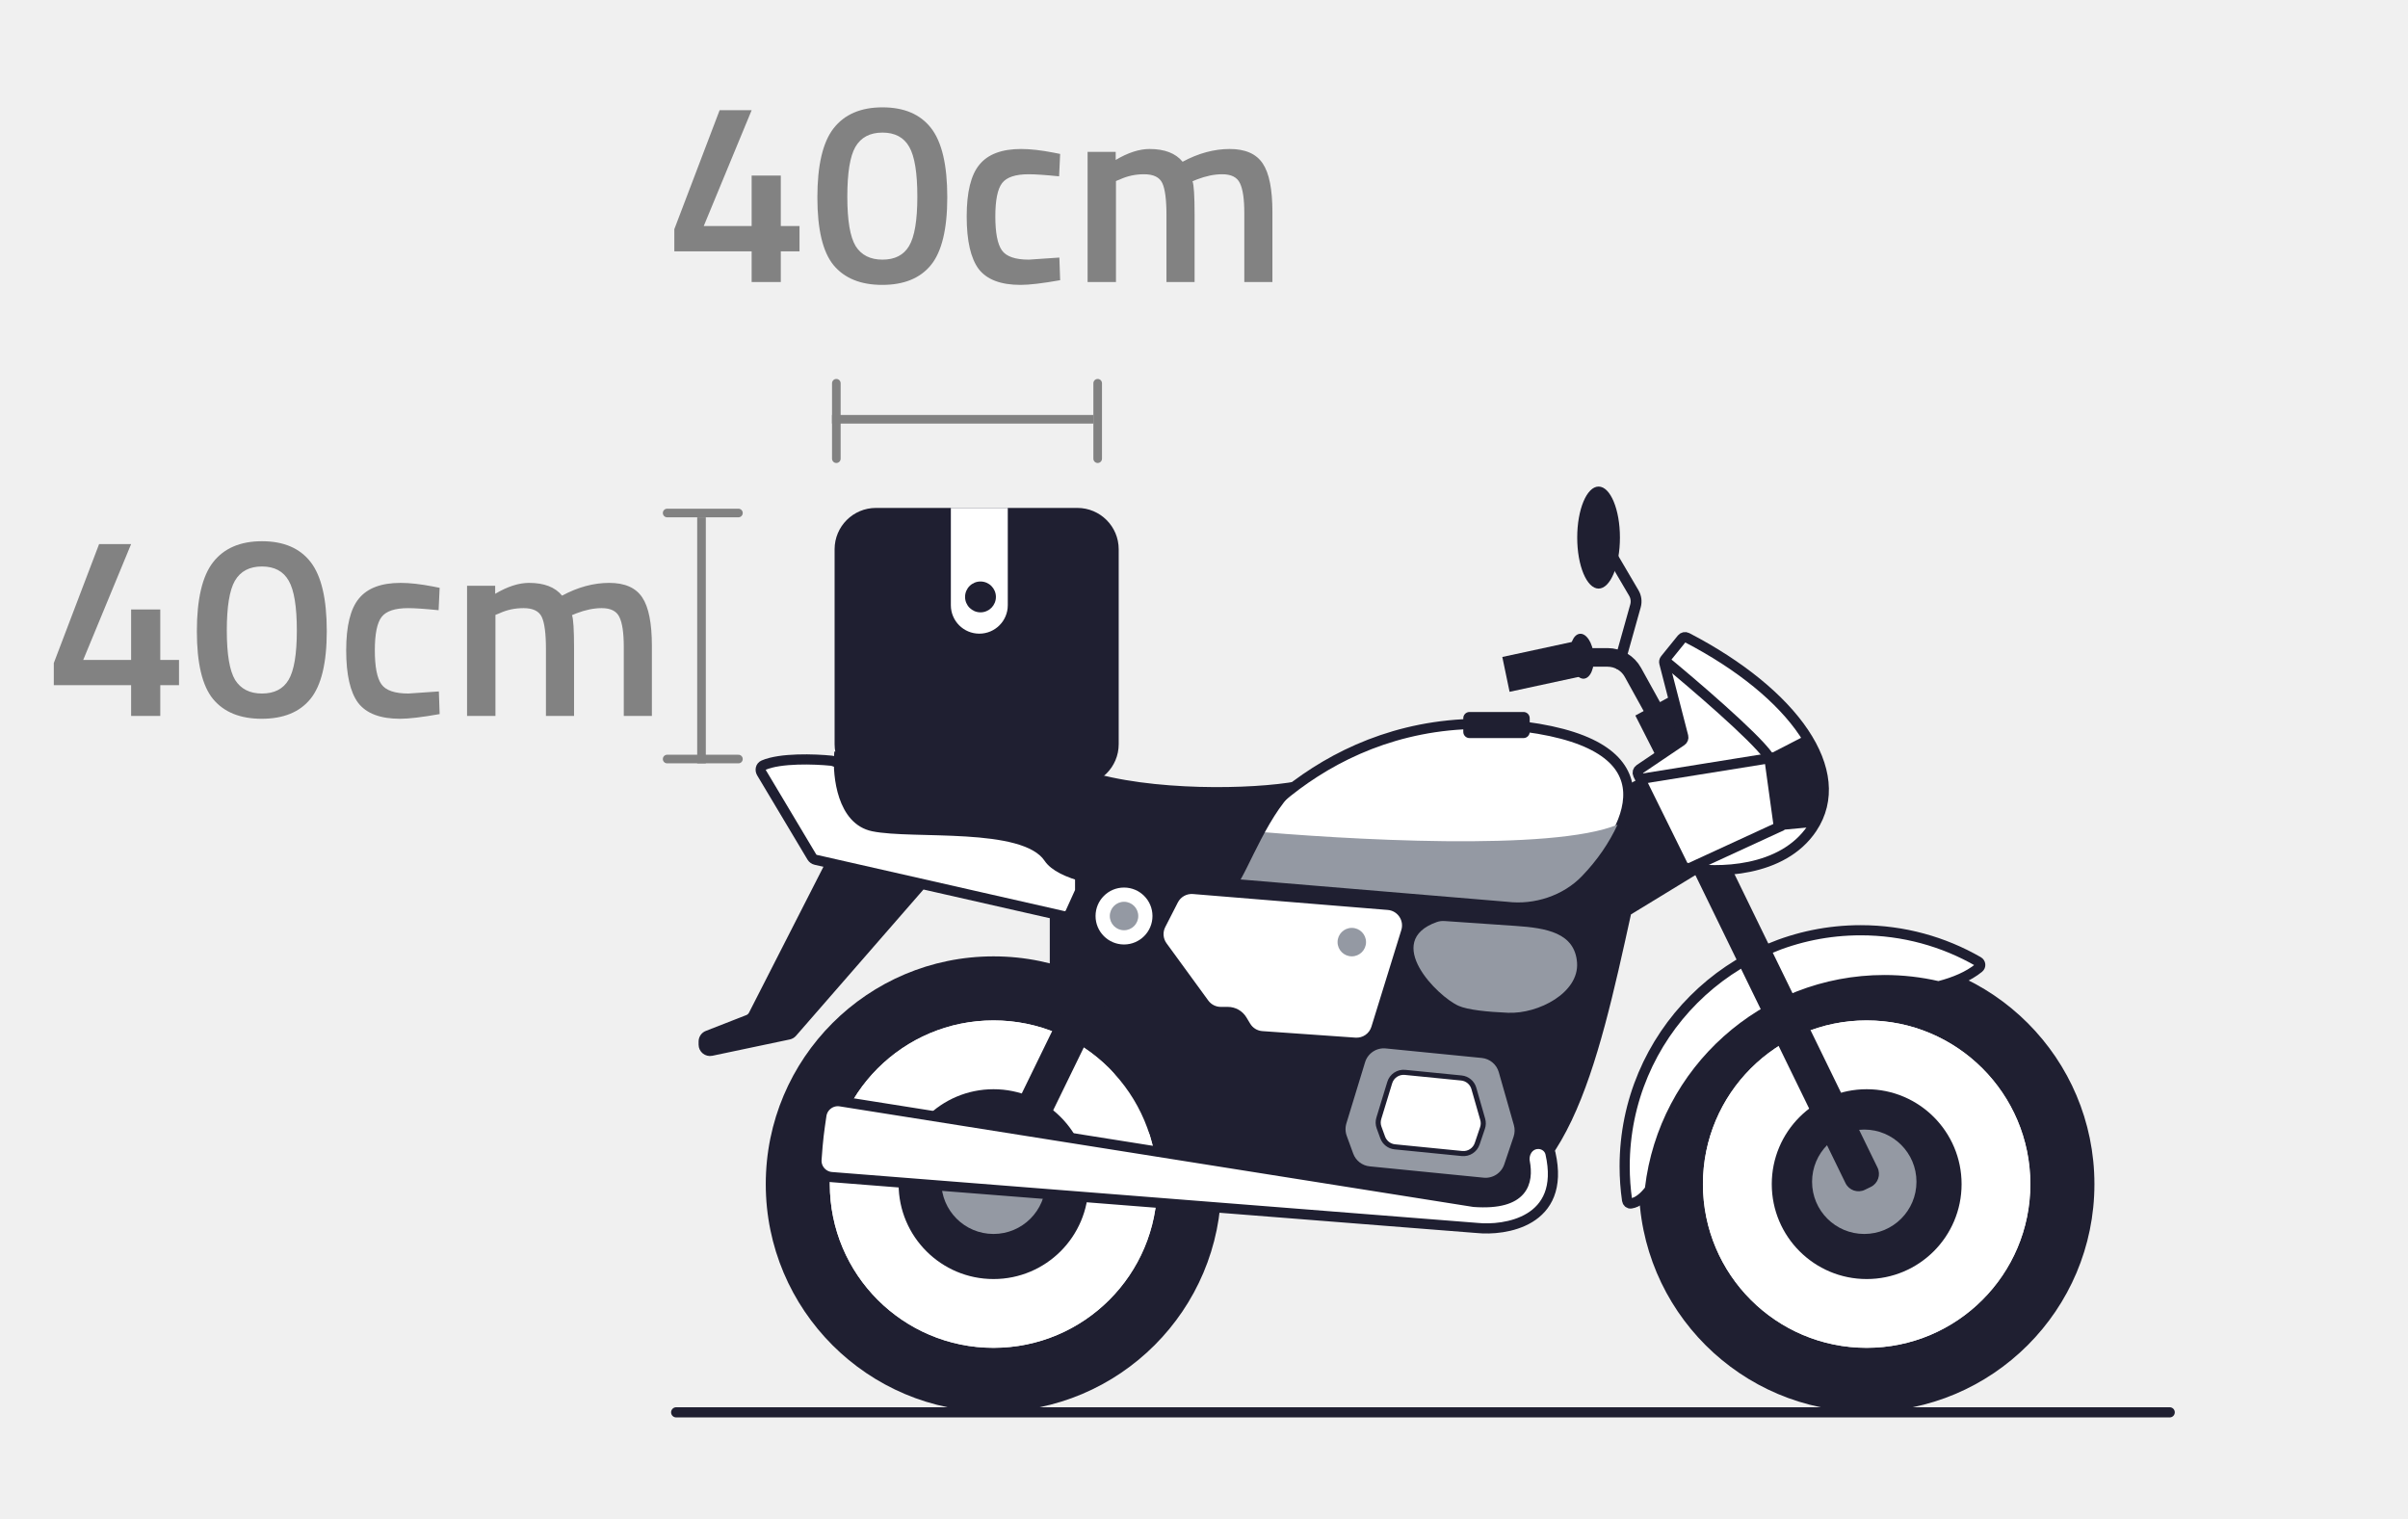
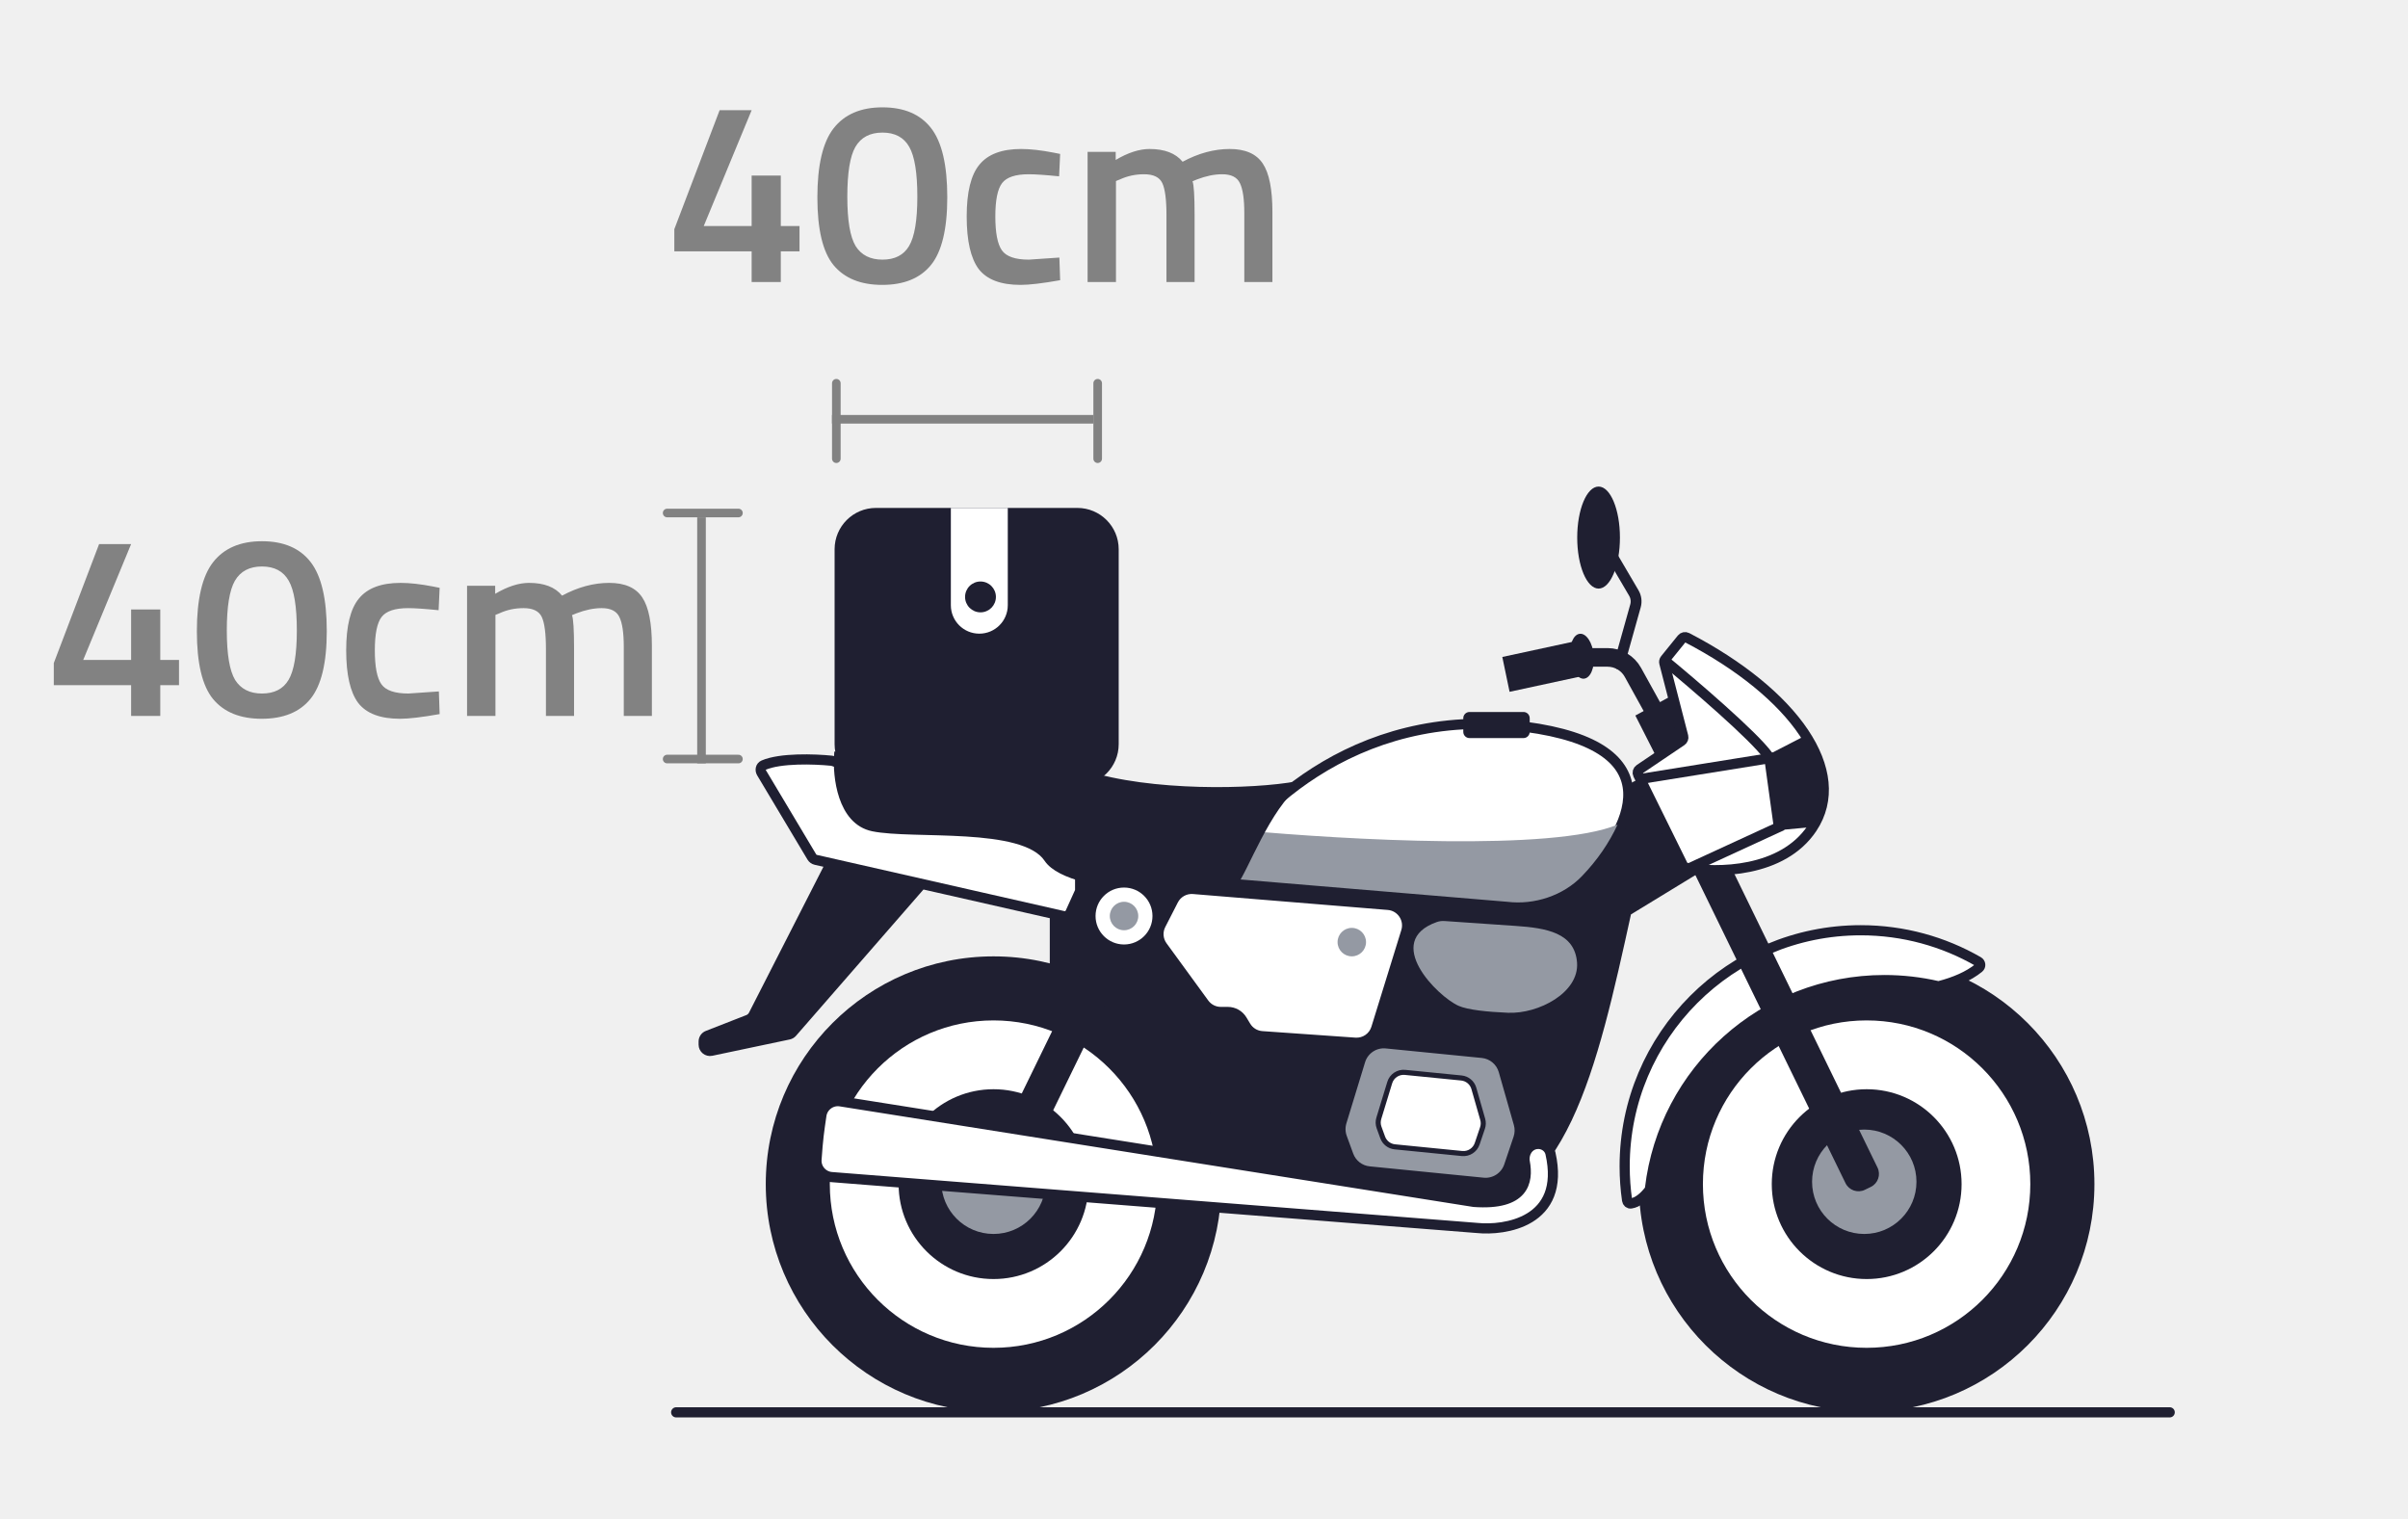
<svg xmlns="http://www.w3.org/2000/svg" width="111" height="70" viewBox="0 0 111 70" fill="none">
  <path d="M48.534 44.794V39.162L74.454 36.647L77.516 35.006L80.25 38.889L75.055 42.06C73.48 49.235 72.048 55.731 66.907 55.731L54.822 55.075L49.682 46.38L48.534 44.794Z" fill="#1F1F31" stroke="#1F1F31" stroke-width="0.286" />
-   <path fill-rule="evenodd" clip-rule="evenodd" d="M45.798 65.082C51.597 65.082 56.298 60.381 56.298 54.583C56.298 48.784 51.597 44.084 45.798 44.084C40 44.084 35.299 48.784 35.299 54.583C35.299 60.381 40 65.082 45.798 65.082ZM45.799 62.129C49.967 62.129 53.345 58.75 53.345 54.582C53.345 50.414 49.967 47.036 45.799 47.036C41.631 47.036 38.252 50.414 38.252 54.582C38.252 58.75 41.631 62.129 45.799 62.129Z" fill="#1F1F31" />
+   <path fillRule="evenodd" clipRule="evenodd" d="M45.798 65.082C51.597 65.082 56.298 60.381 56.298 54.583C56.298 48.784 51.597 44.084 45.798 44.084C40 44.084 35.299 48.784 35.299 54.583C35.299 60.381 40 65.082 45.798 65.082ZM45.799 62.129C49.967 62.129 53.345 58.75 53.345 54.582C53.345 50.414 49.967 47.036 45.799 47.036C41.631 47.036 38.252 50.414 38.252 54.582C38.252 58.75 41.631 62.129 45.799 62.129Z" fill="#1F1F31" />
  <circle cx="45.797" cy="54.582" r="7.546" fill="white" />
  <circle cx="45.798" cy="54.583" r="4.375" fill="#1F1F31" />
  <circle cx="45.797" cy="54.474" r="2.406" fill="#9499A3" />
  <path d="M34.654 46.743L38.529 39.148C38.62 38.971 38.831 38.893 39.015 38.969L42.3 40.327C42.541 40.426 42.614 40.733 42.442 40.929L36.586 47.651C36.532 47.714 36.458 47.757 36.377 47.774L32.806 48.526C32.569 48.576 32.346 48.395 32.346 48.153V48.008C32.346 47.851 32.443 47.71 32.589 47.653L34.453 46.925C34.54 46.891 34.612 46.827 34.654 46.743Z" fill="#1F1F31" stroke="#1F1F31" stroke-width="0.286" />
-   <path fill-rule="evenodd" clip-rule="evenodd" d="M86.046 65.082C91.844 65.082 96.545 60.381 96.545 54.583C96.545 48.784 91.844 44.084 86.046 44.084C80.247 44.084 75.546 48.784 75.546 54.583C75.546 60.381 80.247 65.082 86.046 65.082ZM86.046 62.129C90.214 62.129 93.593 58.75 93.593 54.582C93.593 50.414 90.214 47.036 86.046 47.036C81.878 47.036 78.5 50.414 78.5 54.582C78.5 58.75 81.878 62.129 86.046 62.129Z" fill="#1F1F31" />
+   <path fillRule="evenodd" clipRule="evenodd" d="M86.046 65.082C91.844 65.082 96.545 60.381 96.545 54.583C96.545 48.784 91.844 44.084 86.046 44.084C80.247 44.084 75.546 48.784 75.546 54.583C75.546 60.381 80.247 65.082 86.046 65.082ZM86.046 62.129C90.214 62.129 93.593 58.75 93.593 54.582C93.593 50.414 90.214 47.036 86.046 47.036C81.878 47.036 78.5 50.414 78.5 54.582C78.5 58.75 81.878 62.129 86.046 62.129Z" fill="#1F1F31" />
  <circle cx="86.044" cy="54.582" r="7.546" fill="white" />
  <circle cx="86.047" cy="54.583" r="4.375" fill="#1F1F31" />
  <circle cx="85.936" cy="54.474" r="2.406" fill="#9499A3" />
  <path d="M37.423 39.503L35.104 35.621C35.029 35.494 35.062 35.329 35.197 35.271C35.976 34.933 37.549 34.986 38.332 35.066C38.352 35.068 38.371 35.072 38.389 35.078L49.592 38.715C49.71 38.753 49.79 38.863 49.79 38.987V41.014C49.79 41.055 49.781 41.095 49.764 41.132L49.34 42.067C49.283 42.19 49.148 42.257 49.016 42.227L37.606 39.635C37.529 39.618 37.464 39.57 37.423 39.503Z" fill="white" stroke="#1F1F31" stroke-width="0.468" />
  <path d="M70.298 33.5C62.292 32.45 57.338 37.766 55.861 40.555L69.833 41.727C70.904 41.817 71.987 41.511 72.746 40.751C75.282 38.209 77.189 34.404 70.298 33.5Z" fill="white" stroke="#1F1F31" stroke-width="0.468" />
  <path d="M74.563 38.013C71.565 39.256 62.075 38.712 57.317 38.279C56.669 39.035 56.073 39.812 55.752 40.419L69.477 41.568C70.734 41.723 72.063 41.278 72.918 40.39C73.638 39.643 74.172 38.854 74.563 38.013Z" fill="#9499A3" />
  <path d="M75.384 32.983L77.133 36.428L79.813 34.678L78.391 31.342L75.384 32.983Z" fill="#1F1F31" />
  <path d="M86.866 45.177C87.707 45.177 88.525 45.273 89.311 45.453C89.341 45.46 89.372 45.46 89.402 45.452C90.098 45.271 90.736 45.005 91.219 44.613C91.316 44.534 91.3 44.386 91.191 44.324C89.596 43.406 87.746 42.88 85.773 42.88C79.763 42.88 74.891 47.753 74.891 53.763C74.891 54.295 74.929 54.818 75.003 55.33C75.015 55.419 75.09 55.488 75.179 55.475C75.493 55.427 75.779 55.186 76.021 54.874C76.042 54.848 76.055 54.815 76.058 54.781C76.691 49.373 81.289 45.177 86.866 45.177Z" fill="white" stroke="#1F1F31" stroke-width="0.468" />
  <path d="M40.232 38.177C38.745 37.871 38.519 35.789 38.592 34.787C41.435 34.787 45.743 34.295 50.021 35.662C53.042 36.627 57.749 36.537 59.809 36.154C58.442 37.138 57.348 40.2 56.911 40.693C56.473 41.185 49.364 41.239 48.271 39.599C47.177 37.958 42.092 38.56 40.232 38.177Z" fill="#1F1F31" stroke="#1F1F31" stroke-width="0.286" />
-   <path fill-rule="evenodd" clip-rule="evenodd" d="M85.963 54.845C85.632 55.006 85.233 54.869 85.071 54.537L76.141 36.215C75.979 35.884 76.117 35.484 76.448 35.323L76.723 35.189C77.055 35.027 77.454 35.165 77.615 35.496L86.546 53.819C86.707 54.15 86.57 54.549 86.238 54.711L85.963 54.845Z" fill="#1F1F31" />
+   <path fillRule="evenodd" clipRule="evenodd" d="M85.963 54.845C85.632 55.006 85.233 54.869 85.071 54.537L76.141 36.215C75.979 35.884 76.117 35.484 76.448 35.323L76.723 35.189C77.055 35.027 77.454 35.165 77.615 35.496L86.546 53.819C86.707 54.15 86.57 54.549 86.238 54.711L85.963 54.845Z" fill="#1F1F31" />
  <path d="M45.742 54.712L46.017 54.846C46.349 55.007 46.748 54.869 46.91 54.538L54.124 39.735C54.281 39.414 54.157 39.028 53.845 38.857L53.576 38.71C53.242 38.528 52.823 38.661 52.656 39.003L45.435 53.819C45.273 54.151 45.411 54.55 45.742 54.712Z" fill="#1F1F31" />
  <rect x="67.452" y="32.819" width="3.062" height="1.203" rx="0.286" fill="#1F1F31" />
  <path d="M53.587 42.667L54.168 41.532C54.326 41.223 54.656 41.04 55.002 41.068L63.983 41.802C64.53 41.847 64.895 42.387 64.733 42.911L63.353 47.371C63.236 47.752 62.871 48.001 62.474 47.973L58.181 47.672C57.901 47.653 57.649 47.498 57.505 47.257L57.334 46.973C57.179 46.714 56.9 46.556 56.598 46.556H56.275C56 46.556 55.743 46.425 55.581 46.203L53.657 43.564C53.466 43.302 53.439 42.956 53.587 42.667Z" fill="white" stroke="#1F1F31" stroke-width="0.286" />
  <path d="M69.876 42.681L66.6 42.456C66.476 42.447 66.348 42.46 66.231 42.502C63.722 43.39 66.262 45.932 67.234 46.363C67.66 46.553 68.579 46.645 69.517 46.684C70.91 46.742 72.797 45.763 72.696 44.373C72.594 42.988 71.262 42.777 69.876 42.681Z" fill="#9499A3" />
  <circle cx="51.813" cy="42.224" r="1.312" fill="white" />
  <circle cx="51.814" cy="42.224" r="0.656" fill="#9499A3" />
  <rect x="38.472" y="23.413" width="13.096" height="12.796" rx="1.906" fill="#1F1F31" />
  <path d="M43.831 23.413H46.455V27.897C46.455 28.622 45.868 29.209 45.143 29.209C44.418 29.209 43.831 28.622 43.831 27.897V23.413Z" fill="white" />
  <circle cx="45.197" cy="27.515" r="0.711" fill="#1F1F31" />
  <path d="M74.638 30.609L75.39 27.928C75.446 27.728 75.418 27.514 75.313 27.335L74.07 25.218" stroke="#1F1F31" stroke-width="0.5" stroke-linecap="round" />
  <path d="M73.689 27.131C74.232 27.131 74.673 26.078 74.673 24.78C74.673 23.481 74.232 22.428 73.689 22.428C73.145 22.428 72.704 23.481 72.704 24.78C72.704 26.078 73.145 27.131 73.689 27.131Z" fill="#1F1F31" />
  <path d="M37.86 51.436L37.863 51.414C37.926 50.992 38.321 50.7 38.742 50.767L67.942 55.402C70.257 55.57 70.458 54.468 70.287 53.559C70.215 53.177 70.444 52.784 70.829 52.734C71.122 52.696 71.405 52.876 71.47 53.164C72.195 56.368 69.308 56.727 68.11 56.605L38.336 54.258C37.923 54.225 37.61 53.867 37.638 53.453C37.704 52.491 37.758 52.126 37.86 51.436Z" fill="white" stroke="#1F1F31" stroke-width="0.468" />
  <path d="M61.927 51.74L62.788 48.923C62.934 48.445 63.397 48.136 63.894 48.186L68.32 48.625C68.748 48.668 69.106 48.967 69.225 49.38L69.921 51.819C69.98 52.023 69.974 52.241 69.906 52.442L69.475 53.72C69.318 54.183 68.863 54.476 68.377 54.428L63.124 53.906C62.724 53.867 62.381 53.601 62.243 53.222L61.945 52.406C61.867 52.192 61.861 51.958 61.927 51.74Z" fill="#9499A3" stroke="#1F1F31" stroke-width="0.286" />
  <path d="M63.558 51.55L64.062 49.901C64.155 49.597 64.449 49.401 64.766 49.432L67.365 49.69C67.637 49.717 67.865 49.908 67.94 50.171L68.348 51.598C68.385 51.728 68.382 51.866 68.338 51.995L68.093 52.721C67.993 53.016 67.704 53.203 67.395 53.172L64.297 52.864C64.042 52.839 63.824 52.67 63.736 52.429L63.57 51.973C63.52 51.837 63.516 51.689 63.558 51.55Z" fill="white" stroke="#1F1F31" stroke-width="0.234" />
  <circle cx="62.313" cy="43.427" r="0.656" fill="#9499A3" />
  <path d="M77.46 34.951L75.271 30.992C75.036 30.567 74.589 30.303 74.103 30.303H72.922" stroke="#1F1F31" stroke-width="0.858" />
  <ellipse cx="72.921" cy="30.249" rx="0.547" ry="1.039" transform="rotate(-5.30187 72.9214 30.2486)" fill="#1F1F31" />
-   <path fill-rule="evenodd" clip-rule="evenodd" d="M69.251 30.283L72.703 29.538L73.037 31.144L69.586 31.889L69.251 30.283Z" fill="#1F1F31" />
+   <path fillRule="evenodd" clipRule="evenodd" d="M69.251 30.283L72.703 29.538L73.037 31.144L69.586 31.889L69.251 30.283Z" fill="#1F1F31" />
  <path d="M77.591 33.946L76.718 30.56C76.703 30.502 76.717 30.439 76.755 30.393L77.527 29.439C77.584 29.369 77.683 29.349 77.762 29.39C82.703 31.956 85.264 35.577 83.53 38.178C82.16 40.232 79.142 40.255 77.716 39.999C77.657 39.989 77.609 39.951 77.582 39.898L75.51 35.702C75.468 35.617 75.496 35.513 75.575 35.46L77.513 34.152C77.579 34.106 77.611 34.024 77.591 33.946Z" fill="white" stroke="#1F1F31" stroke-width="0.468" />
  <path d="M81.63 34.889L83.128 34.117C83.227 34.066 83.349 34.11 83.388 34.214C83.722 35.101 84.167 36.786 83.791 37.853C83.767 37.919 83.706 37.963 83.636 37.97L82.178 38.106C82.078 38.116 81.988 38.045 81.972 37.946L81.529 35.087C81.516 35.006 81.557 34.926 81.63 34.889Z" fill="#1F1F31" stroke="#1F1F31" stroke-width="0.286" />
  <path d="M76.695 30.412C78.026 31.506 80.851 33.923 81.507 34.841" stroke="#1F1F31" stroke-width="0.468" />
  <path d="M75.437 35.935L81.561 34.951L81.999 38.122L77.843 40.036" stroke="#1F1F31" stroke-width="0.468" />
  <path d="M31.169 65.102H100.016" stroke="#1F1F31" stroke-width="0.468" stroke-linecap="round" stroke-linejoin="round" />
  <path d="M6.044 33V31.584H2.48V30.564L4.568 25.08H6.044L3.836 30.42H6.044V28.092H7.388V30.42H8.252V31.584H7.388V33H6.044ZM9.819 25.92C10.323 25.272 11.075 24.948 12.075 24.948C13.075 24.948 13.823 25.268 14.319 25.908C14.815 26.548 15.063 27.608 15.063 29.088C15.063 30.56 14.811 31.604 14.307 32.22C13.811 32.828 13.063 33.132 12.063 33.132C11.071 33.132 10.323 32.828 9.819 32.22C9.323 31.612 9.075 30.572 9.075 29.1C9.075 27.62 9.323 26.56 9.819 25.92ZM13.311 26.772C13.063 26.332 12.651 26.112 12.075 26.112C11.499 26.112 11.083 26.332 10.827 26.772C10.579 27.204 10.455 27.968 10.455 29.064C10.455 30.16 10.583 30.92 10.839 31.344C11.103 31.76 11.515 31.968 12.075 31.968C12.643 31.968 13.051 31.76 13.299 31.344C13.555 30.92 13.683 30.16 13.683 29.064C13.683 27.968 13.559 27.204 13.311 26.772ZM18.466 26.868C18.89 26.868 19.39 26.924 19.966 27.036L20.266 27.096L20.218 28.128C19.586 28.064 19.118 28.032 18.814 28.032C18.206 28.032 17.798 28.168 17.59 28.44C17.382 28.712 17.278 29.224 17.278 29.976C17.278 30.728 17.378 31.248 17.578 31.536C17.778 31.824 18.194 31.968 18.826 31.968L20.23 31.872L20.266 32.916C19.458 33.06 18.85 33.132 18.442 33.132C17.53 33.132 16.886 32.888 16.51 32.4C16.142 31.904 15.958 31.096 15.958 29.976C15.958 28.856 16.154 28.06 16.546 27.588C16.938 27.108 17.578 26.868 18.466 26.868ZM22.838 33H21.53V27H22.826V27.372C23.394 27.036 23.914 26.868 24.386 26.868C25.082 26.868 25.59 27.064 25.91 27.456C26.638 27.064 27.362 26.868 28.082 26.868C28.802 26.868 29.31 27.092 29.606 27.54C29.902 27.98 30.05 28.728 30.05 29.784V33H28.754V29.82C28.754 29.172 28.686 28.712 28.55 28.44C28.422 28.168 28.15 28.032 27.734 28.032C27.374 28.032 26.986 28.112 26.57 28.272L26.366 28.356C26.43 28.516 26.462 29.028 26.462 29.892V33H25.166V29.916C25.166 29.204 25.102 28.712 24.974 28.44C24.846 28.168 24.566 28.032 24.134 28.032C23.734 28.032 23.362 28.112 23.018 28.272L22.838 28.344V33Z" fill="#828282" />
  <line x1="30.753" y1="23.647" x2="34.039" y2="23.647" stroke="#828282" stroke-width="0.397" stroke-linecap="round" />
  <line x1="30.753" y1="34.988" x2="34.039" y2="34.988" stroke="#828282" stroke-width="0.397" stroke-linecap="round" />
  <line x1="32.337" y1="24.045" x2="32.337" y2="34.988" stroke="#828282" stroke-width="0.397" stroke-linecap="square" />
  <line x1="50.599" y1="17.666" x2="50.599" y2="21.143" stroke="#828282" stroke-width="0.397" stroke-linecap="round" />
  <line x1="38.552" y1="17.666" x2="38.552" y2="21.143" stroke="#828282" stroke-width="0.397" stroke-linecap="round" />
  <line x1="50.202" y1="19.327" x2="38.55" y2="19.327" stroke="#828282" stroke-width="0.397" stroke-linecap="square" />
  <path d="M34.648 13V11.584H31.084V10.564L33.172 5.08H34.648L32.44 10.42H34.648V8.092H35.992V10.42H36.855V11.584H35.992V13H34.648ZM38.422 5.92C38.926 5.272 39.678 4.948 40.678 4.948C41.678 4.948 42.426 5.268 42.922 5.908C43.418 6.548 43.666 7.608 43.666 9.088C43.666 10.56 43.414 11.604 42.91 12.22C42.414 12.828 41.666 13.132 40.666 13.132C39.674 13.132 38.926 12.828 38.422 12.22C37.926 11.612 37.678 10.572 37.678 9.1C37.678 7.62 37.926 6.56 38.422 5.92ZM41.914 6.772C41.666 6.332 41.254 6.112 40.678 6.112C40.102 6.112 39.686 6.332 39.43 6.772C39.182 7.204 39.058 7.968 39.058 9.064C39.058 10.16 39.186 10.92 39.442 11.344C39.706 11.76 40.118 11.968 40.678 11.968C41.246 11.968 41.654 11.76 41.902 11.344C42.158 10.92 42.286 10.16 42.286 9.064C42.286 7.968 42.162 7.204 41.914 6.772ZM47.069 6.868C47.493 6.868 47.993 6.924 48.569 7.036L48.869 7.096L48.821 8.128C48.189 8.064 47.721 8.032 47.417 8.032C46.809 8.032 46.401 8.168 46.193 8.44C45.985 8.712 45.881 9.224 45.881 9.976C45.881 10.728 45.981 11.248 46.181 11.536C46.381 11.824 46.797 11.968 47.429 11.968L48.833 11.872L48.869 12.916C48.061 13.06 47.453 13.132 47.045 13.132C46.133 13.132 45.489 12.888 45.113 12.4C44.745 11.904 44.561 11.096 44.561 9.976C44.561 8.856 44.757 8.06 45.149 7.588C45.541 7.108 46.181 6.868 47.069 6.868ZM51.442 13H50.134V7H51.43V7.372C51.998 7.036 52.518 6.868 52.99 6.868C53.686 6.868 54.194 7.064 54.514 7.456C55.242 7.064 55.966 6.868 56.686 6.868C57.406 6.868 57.914 7.092 58.21 7.54C58.506 7.98 58.654 8.728 58.654 9.784V13H57.358V9.82C57.358 9.172 57.29 8.712 57.154 8.44C57.026 8.168 56.754 8.032 56.338 8.032C55.978 8.032 55.59 8.112 55.174 8.272L54.97 8.356C55.034 8.516 55.066 9.028 55.066 9.892V13H53.77V9.916C53.77 9.204 53.706 8.712 53.578 8.44C53.45 8.168 53.17 8.032 52.738 8.032C52.338 8.032 51.966 8.112 51.622 8.272L51.442 8.344V13Z" fill="#828282" />
</svg>
